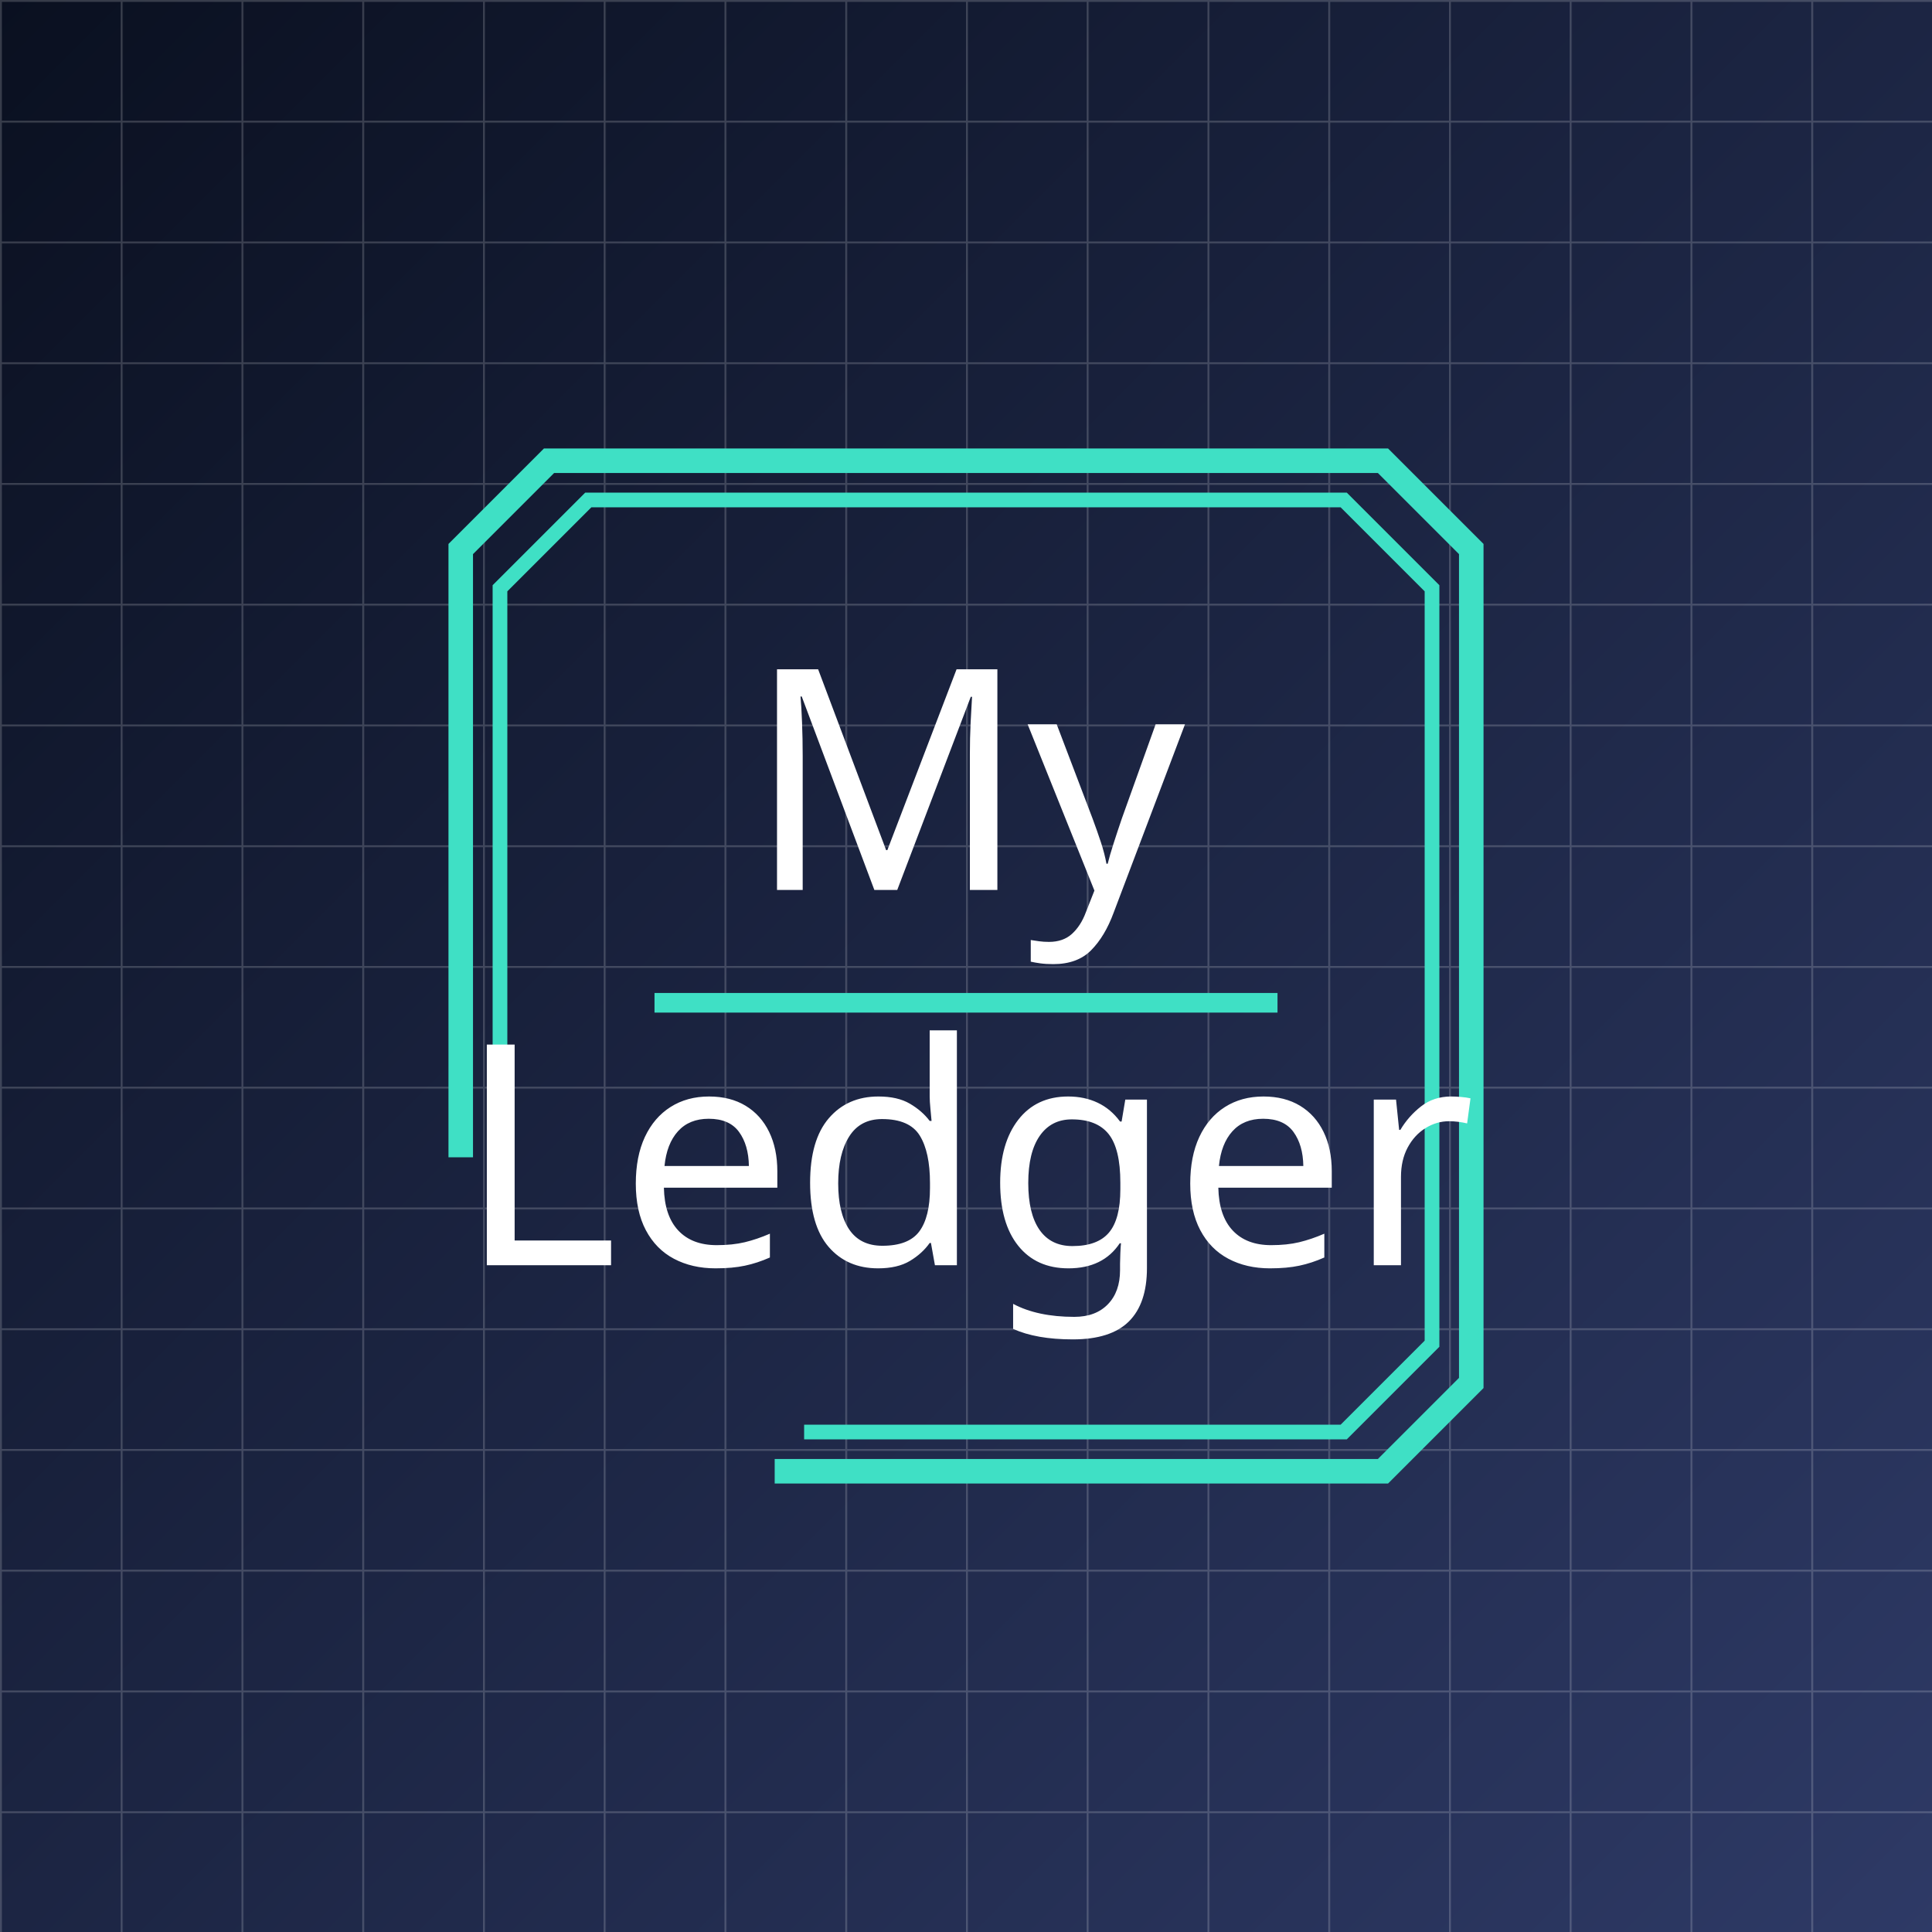
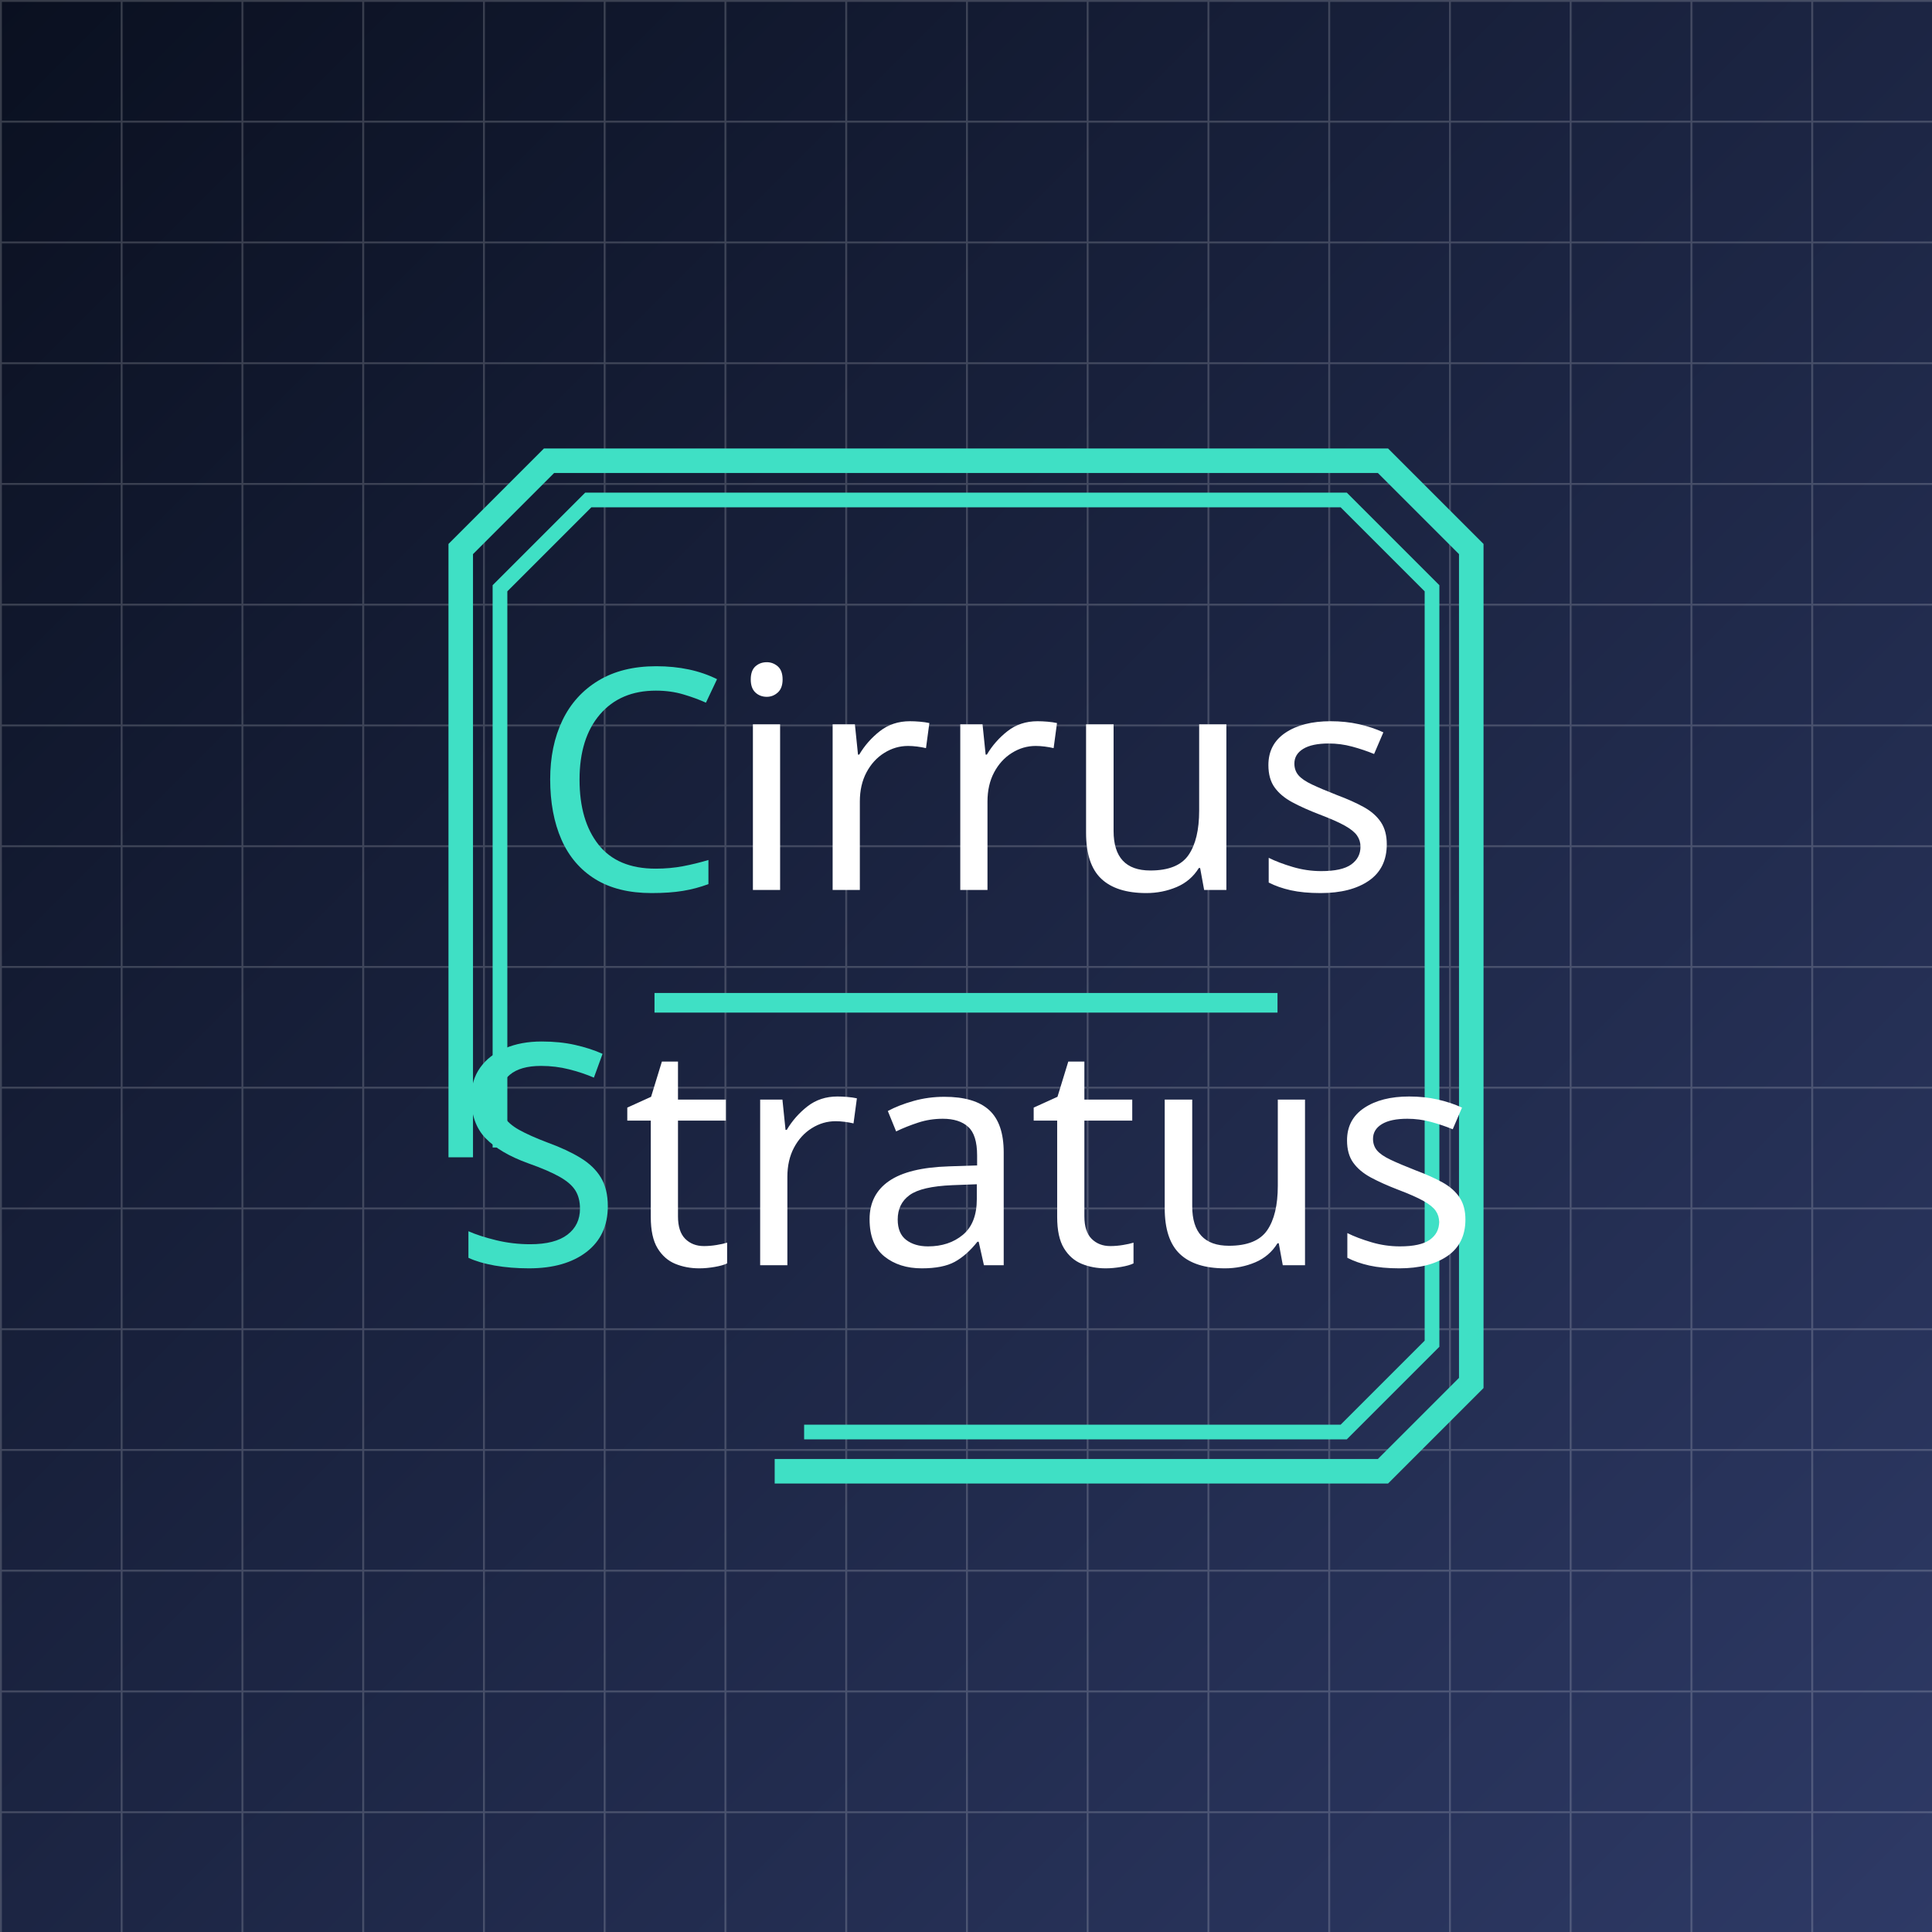
<svg xmlns="http://www.w3.org/2000/svg" width="512" height="512" viewBox="0 0 512 512">
  <defs>
    <linearGradient id="bg" x1="0" y1="0" x2="1" y2="1">
      <stop offset="0%" stop-color="#0a1020" />
      <stop offset="100%" stop-color="#2e3a66" />
    </linearGradient>
    <pattern id="grid" width="32" height="32" patternUnits="userSpaceOnUse">
      <path d="M 32 0 L 0 0 0 32" fill="none" stroke="rgba(255,255,255,0.18)" stroke-width="1" />
    </pattern>
  </defs>
  <rect width="512" height="512" fill="url(#bg)" />
  <rect width="512" height="512" fill="url(#grid)" />
  <g transform="translate(256 256) scale(0.65) translate(-256 -256)">
    <polyline points="50,334 50,86 86,50 426,50 462,86 462,426 426,462 178,462" fill="none" stroke="#3FE0C5" stroke-width="10" stroke-linejoin="miter" />
    <polyline points="66,330 66,102 102,66 410,66 446,102 446,410 410,446 190,446" fill="none" stroke="#3FE0C5" stroke-width="6" stroke-linejoin="miter" />
    <g font-family="Tourney" font-weight="500" text-anchor="middle" fill="#ffffff">
-       <text x="256" y="225" font-size="126">My</text>
+       <text x="256" y="225" font-size="126">
+         <tspan fill="#3FE0C5">C</tspan>irrus</text>
      <line x1="133" y1="271" x2="379" y2="271" stroke="#3FE0C5" stroke-width="8" stroke-linecap="square" />
-       <text x="256" y="378" font-size="126">Ledger</text>
+       <text x="256" y="378" font-size="126">
+         <tspan fill="#3FE0C5">S</tspan>tratus</text>
    </g>
  </g>
</svg>
